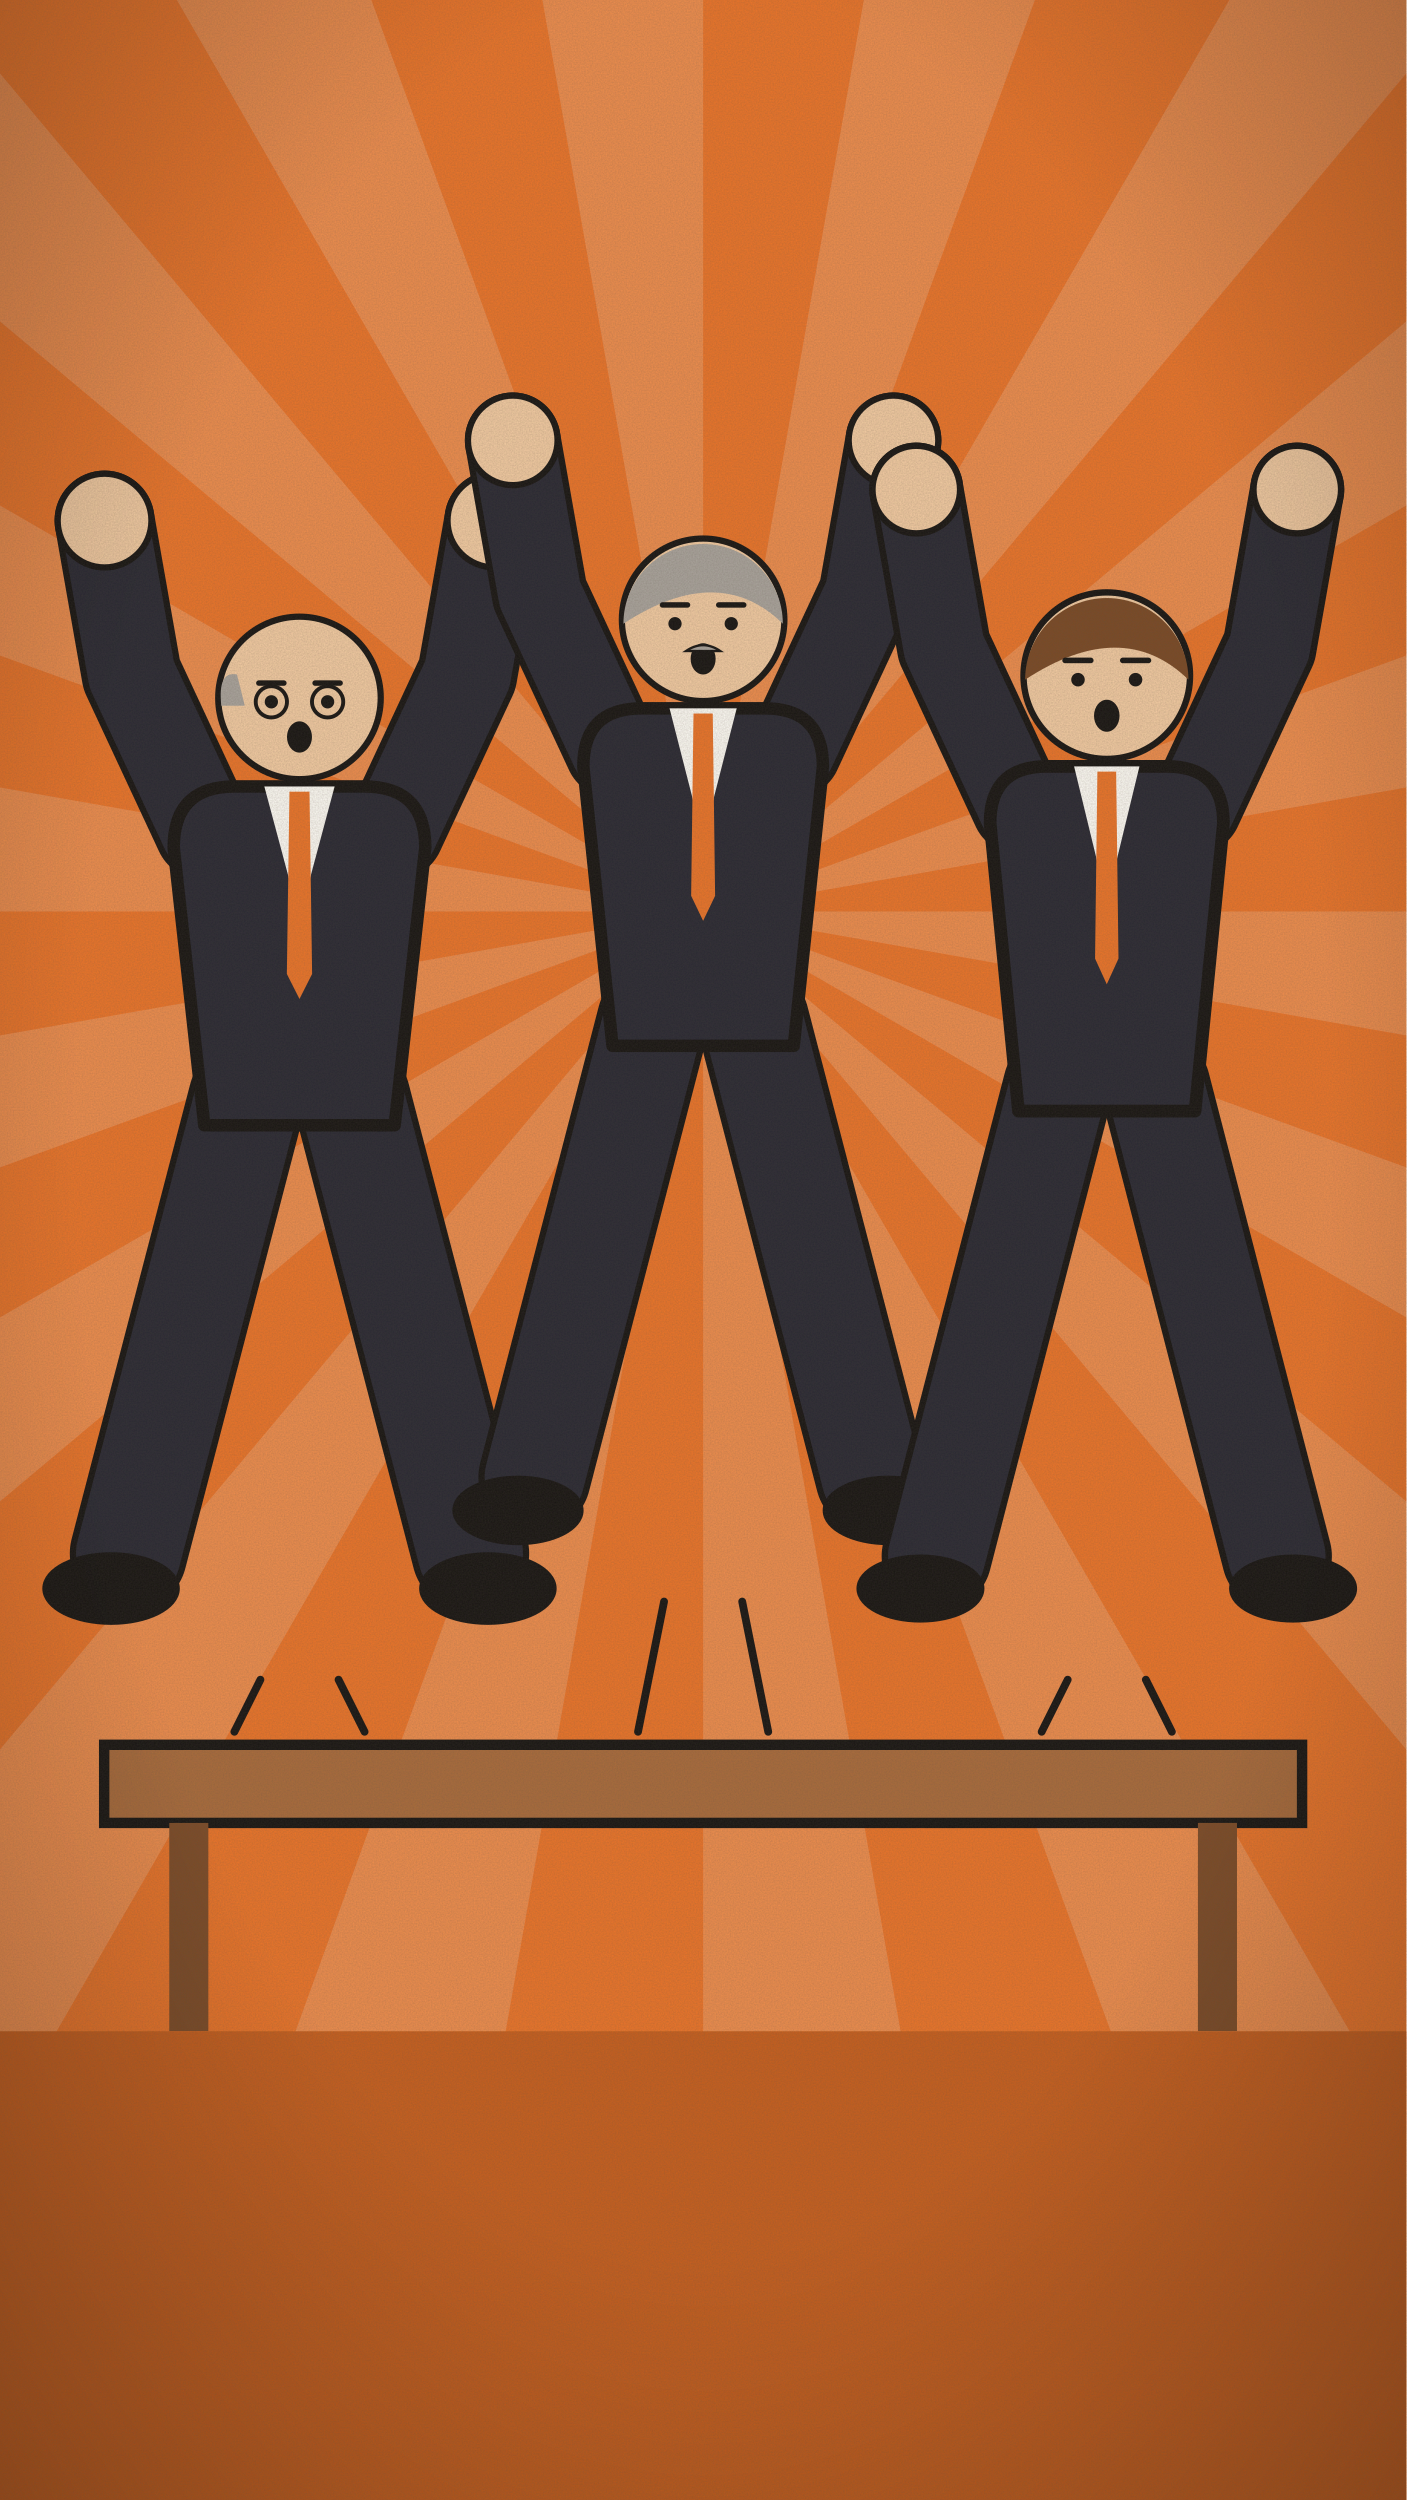
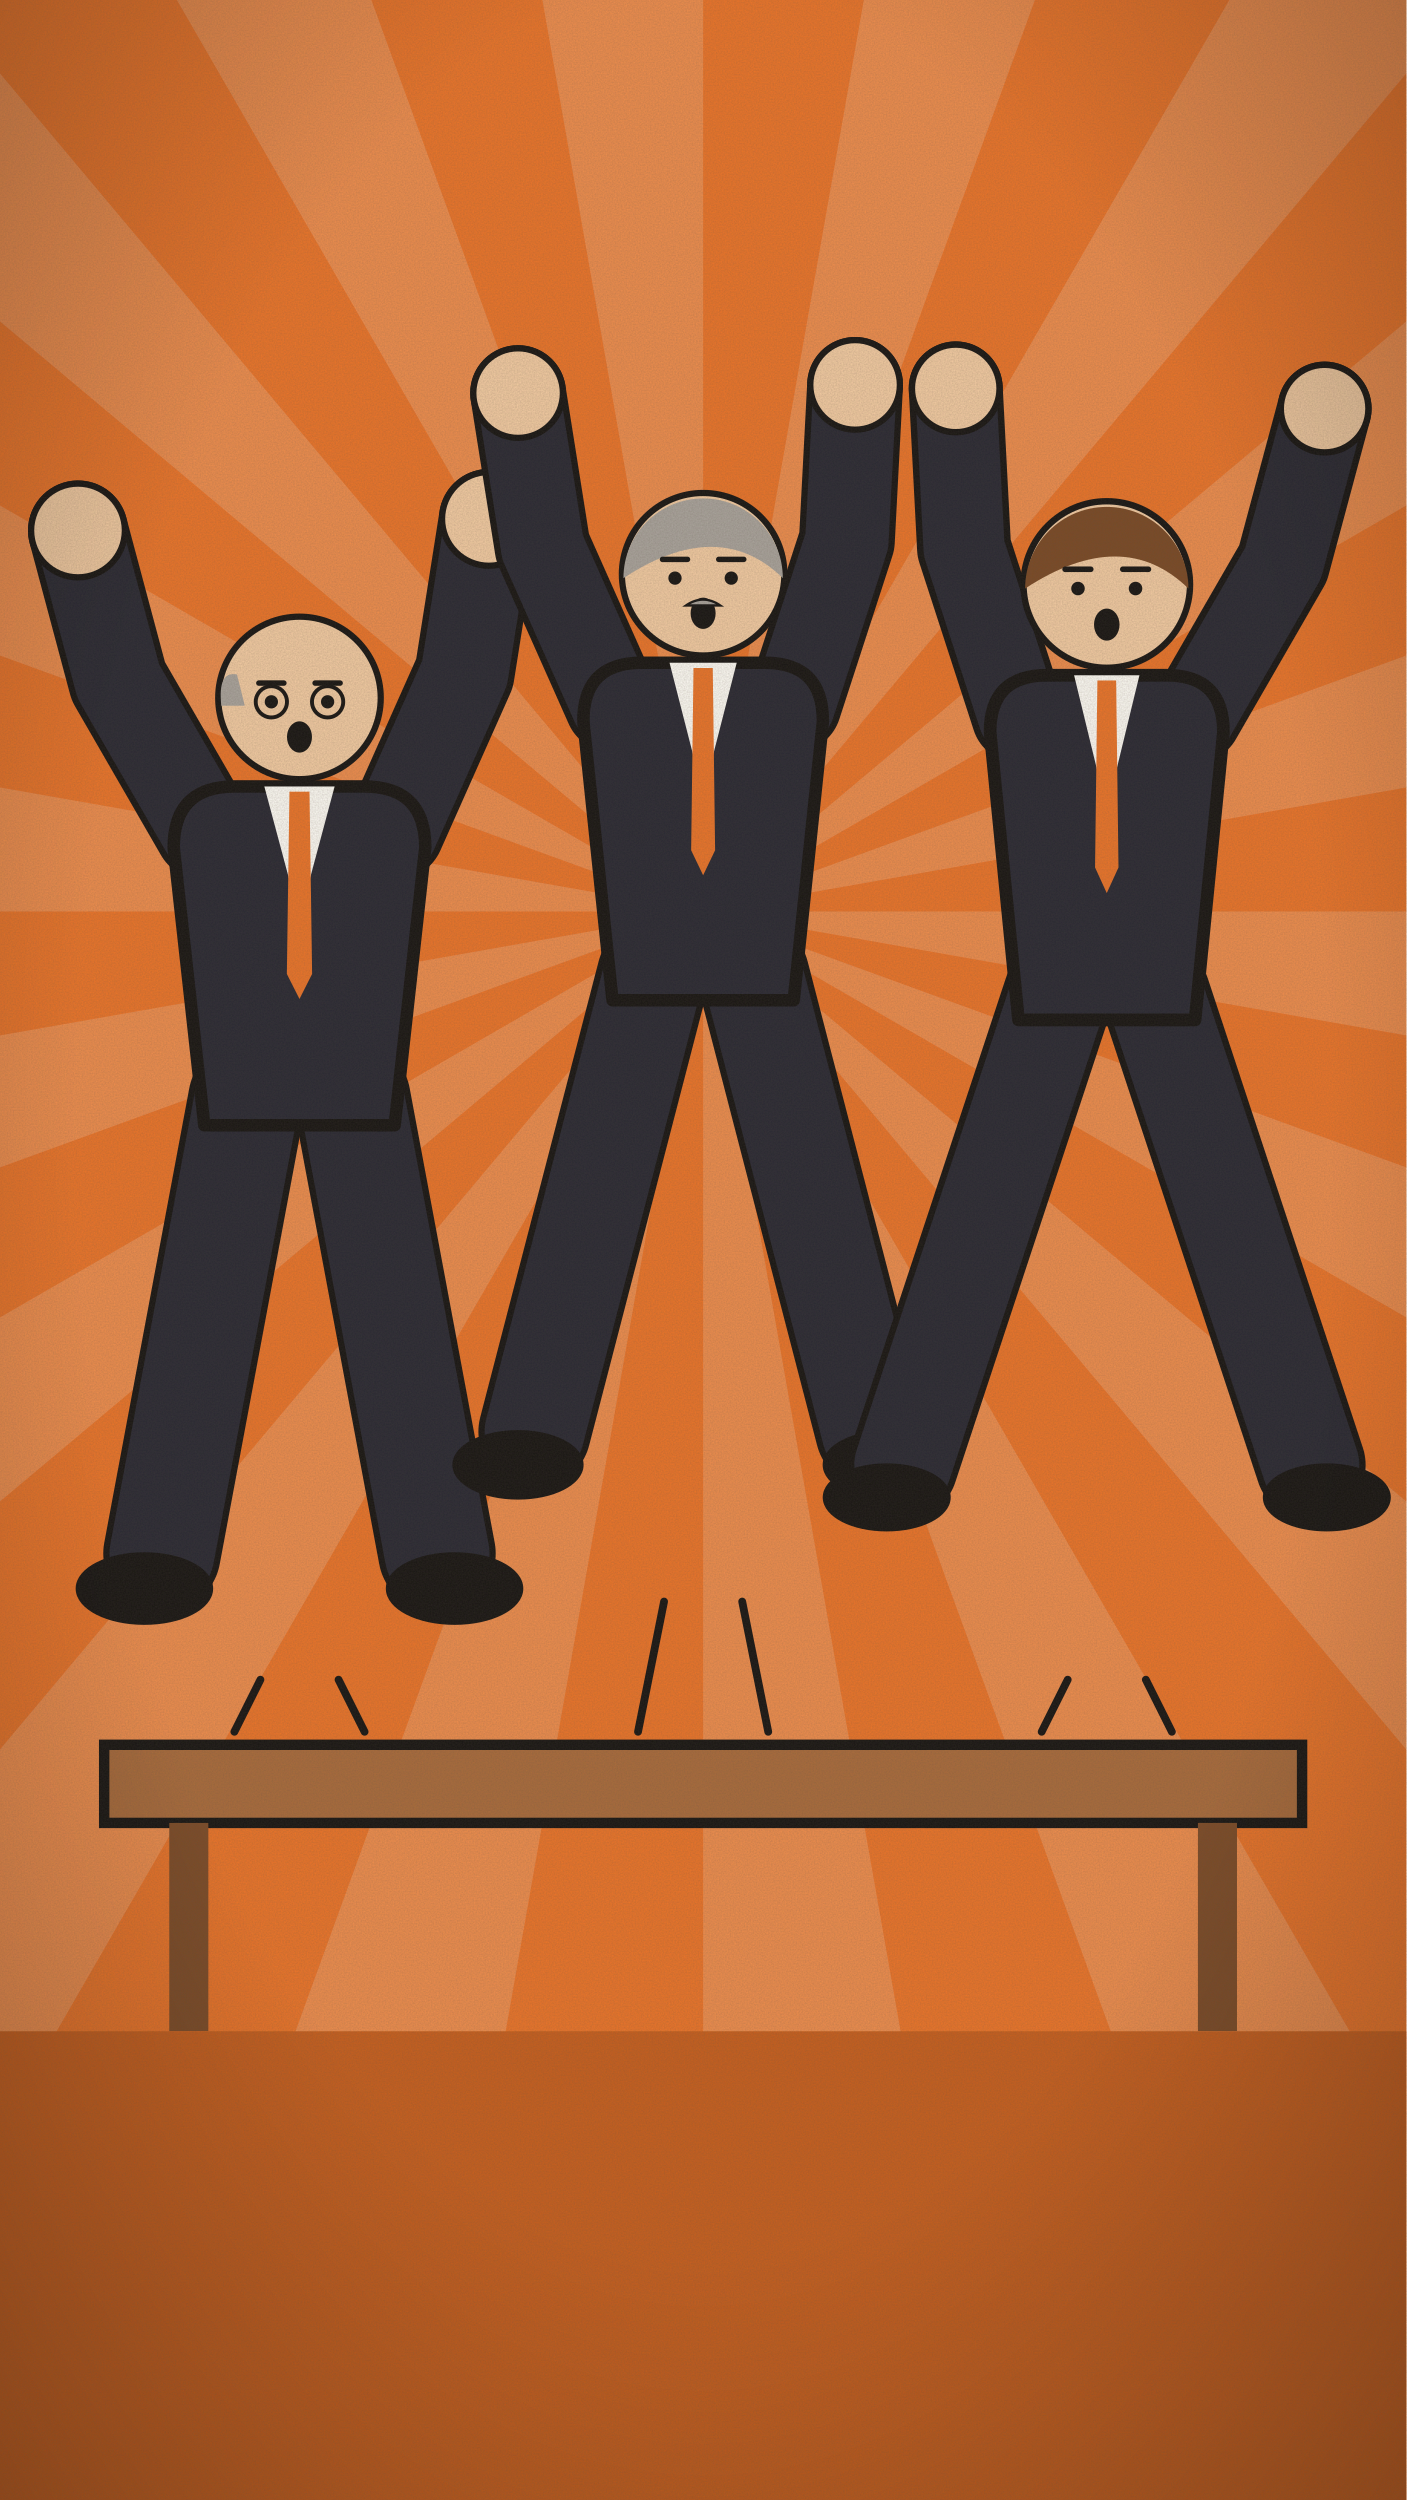
<svg xmlns="http://www.w3.org/2000/svg" viewBox="0 0 1080 1920" width="1080" height="1920">
  <defs>
    <filter id="grain" x="0" y="0" width="100%" height="100%">
      <feTurbulence type="fractalNoise" baseFrequency="0.85" numOctaves="2" seed="7" result="n" />
      <feColorMatrix type="matrix" values="0 0 0 0 0.1  0 0 0 0 0.08  0 0 0 0 0.06  0 0 0 0.22 0" />
    </filter>
    <radialGradient id="vignette" cx="50%" cy="45%" r="75%">
      <stop offset="60%" stop-color="#000" stop-opacity="0" />
      <stop offset="100%" stop-color="#000" stop-opacity="0.28" />
    </radialGradient>
    <radialGradient id="spot" cx="50%" cy="0%" r="100%">
      <stop offset="0%" stop-color="#fff6d8" stop-opacity="0.85" />
      <stop offset="100%" stop-color="#fff6d8" stop-opacity="0" />
    </radialGradient>
    <radialGradient id="glow" cx="50%" cy="50%" r="50%">
      <stop offset="0%" stop-color="#fff3c4" stop-opacity="1" />
      <stop offset="100%" stop-color="#fff3c4" stop-opacity="0" />
    </radialGradient>
  </defs>
  <rect width="1080" height="1920" fill="#e8742a" />
  <rect x="0" y="0" width="1080" height="1920" fill="#e8742a" />
  <polygon points="540,700 3140,700 3100.5,1151.5" fill="#fbf8f1" opacity="0.18" />
  <polygon points="540,700 2983.2,1589.3 2791.7,2000" fill="#fbf8f1" opacity="0.18" />
  <polygon points="540,700 2531.7,2371.2 2211.2,2691.7" fill="#fbf8f1" opacity="0.18" />
  <polygon points="540,700 1840,2951.7 1429.3,3143.2" fill="#fbf8f1" opacity="0.18" />
  <polygon points="540,700 991.5,3260.5 540,3300" fill="#fbf8f1" opacity="0.18" />
  <polygon points="540,700 88.5,3260.5 -349.3,3143.2" fill="#fbf8f1" opacity="0.18" />
  <polygon points="540,700 -760,2951.7 -1131.2,2691.7" fill="#fbf8f1" opacity="0.18" />
  <polygon points="540,700 -1451.7,2371.2 -1711.7,2000" fill="#fbf8f1" opacity="0.18" />
  <polygon points="540,700 -1903.2,1589.3 -2020.5,1151.5" fill="#fbf8f1" opacity="0.18" />
  <polygon points="540,700 -2060,700 -2020.5,248.5" fill="#fbf8f1" opacity="0.18" />
  <polygon points="540,700 -1903.2,-189.3 -1711.7,-600" fill="#fbf8f1" opacity="0.18" />
  <polygon points="540,700 -1451.7,-971.2 -1131.2,-1291.7" fill="#fbf8f1" opacity="0.18" />
  <polygon points="540,700 -760,-1551.7 -349.3,-1743.2" fill="#fbf8f1" opacity="0.18" />
  <polygon points="540,700 88.5,-1860.5 540,-1900" fill="#fbf8f1" opacity="0.18" />
  <polygon points="540,700 991.5,-1860.5 1429.3,-1743.2" fill="#fbf8f1" opacity="0.18" />
  <polygon points="540,700 1840,-1551.7 2211.2,-1291.7" fill="#fbf8f1" opacity="0.18" />
  <polygon points="540,700 2531.7,-971.2 2791.7,-600" fill="#fbf8f1" opacity="0.18" />
  <polygon points="540,700 2983.2,-189.3 3100.5,248.5" fill="#fbf8f1" opacity="0.18" />
  <rect x="80" y="1340" width="920" height="60" fill="#a86b3c" stroke="#1a1714" stroke-width="8" />
  <rect x="130" y="1400" width="30" height="160" fill="#7d4c28" />
  <rect x="920" y="1400" width="30" height="160" fill="#7d4c28" />
-   <path d="M 189.7 844 L 98.7 1193.1" fill="none" stroke="#1a1714" stroke-width="90.2" stroke-linecap="round" stroke-linejoin="round" />
-   <path d="M 189.7 844 L 98.7 1193.1" fill="none" stroke="#2b2a33" stroke-width="80.6" stroke-linecap="round" stroke-linejoin="round" />
-   <ellipse cx="85.3" cy="1220" rx="50.4" ry="25.5" fill="#1a1714" stroke="#1a1714" stroke-width="4.8" />
-   <path d="M 270.3 844 L 361.3 1193.1" fill="none" stroke="#1a1714" stroke-width="90.2" stroke-linecap="round" stroke-linejoin="round" />
-   <path d="M 270.3 844 L 361.3 1193.1" fill="none" stroke="#2b2a33" stroke-width="80.6" stroke-linecap="round" stroke-linejoin="round" />
-   <ellipse cx="374.7" cy="1220" rx="50.4" ry="25.5" fill="#1a1714" stroke="#1a1714" stroke-width="4.8" />
-   <path d="M 156.9 637.6 L 101.1 518 L 80.3 399.8" fill="none" stroke="#1a1714" stroke-width="76.8" stroke-linecap="round" stroke-linejoin="round" />
-   <path d="M 156.9 637.6 L 101.1 518 L 80.3 399.8" fill="none" stroke="#2b2a33" stroke-width="67.2" stroke-linecap="round" stroke-linejoin="round" />
-   <circle cx="80.3" cy="399.8" r="38.4" fill="#1a1714" />
-   <circle cx="80.3" cy="399.8" r="33.6" fill="#f0c9a0" />
-   <path d="M 303.1 637.6 L 358.9 518 L 379.7 399.8" fill="none" stroke="#1a1714" stroke-width="76.8" stroke-linecap="round" stroke-linejoin="round" />
-   <path d="M 303.1 637.6 L 358.9 518 L 379.7 399.8" fill="none" stroke="#2b2a33" stroke-width="67.2" stroke-linecap="round" stroke-linejoin="round" />
-   <circle cx="379.7" cy="399.8" r="38.4" fill="#1a1714" />
-   <circle cx="379.7" cy="399.8" r="33.6" fill="#f0c9a0" />
+   <path d="M 189.7 844 L 124.4 1193.1" fill="none" stroke="#1a1714" stroke-width="90.2" stroke-linecap="round" stroke-linejoin="round" />
+   <path d="M 189.7 844 L 124.4 1193.1" fill="none" stroke="#2b2a33" stroke-width="80.6" stroke-linecap="round" stroke-linejoin="round" />
+   <ellipse cx="110.9" cy="1220" rx="50.4" ry="25.5" fill="#1a1714" stroke="#1a1714" stroke-width="4.8" />
+   <path d="M 270.3 844 L 335.6 1193.1" fill="none" stroke="#1a1714" stroke-width="90.2" stroke-linecap="round" stroke-linejoin="round" />
+   <path d="M 270.3 844 L 335.6 1193.1" fill="none" stroke="#2b2a33" stroke-width="80.6" stroke-linecap="round" stroke-linejoin="round" />
+   <ellipse cx="349.1" cy="1220" rx="50.4" ry="25.5" fill="#1a1714" stroke="#1a1714" stroke-width="4.8" />
+   <path d="M 156.9 637.6 L 90.9 523.3 L 59.9 407.4" fill="none" stroke="#1a1714" stroke-width="76.8" stroke-linecap="round" stroke-linejoin="round" />
+   <path d="M 156.9 637.6 L 90.9 523.3 L 59.9 407.4" fill="none" stroke="#2b2a33" stroke-width="67.2" stroke-linecap="round" stroke-linejoin="round" />
+   <circle cx="59.9" cy="407.4" r="38.4" fill="#1a1714" />
+   <circle cx="59.9" cy="407.4" r="33.6" fill="#f0c9a0" />
+   <path d="M 303.1 637.6 L 356.8 517 L 375.5 398.5" fill="none" stroke="#1a1714" stroke-width="76.8" stroke-linecap="round" stroke-linejoin="round" />
+   <path d="M 303.1 637.6 L 356.8 517 L 375.5 398.5" fill="none" stroke="#2b2a33" stroke-width="67.2" stroke-linecap="round" stroke-linejoin="round" />
+   <circle cx="375.5" cy="398.5" r="38.4" fill="#1a1714" />
+   <circle cx="375.5" cy="398.5" r="33.6" fill="#f0c9a0" />
  <path d="M 133.4 651 Q 133.4 604 180.4 604 L 279.6 604 Q 326.6 604 326.6 651 L 303.1 864.2 L 156.9 864.2 Z" fill="#2b2a33" stroke="#1a1714" stroke-width="9.6" stroke-linejoin="round" />
  <polygon points="203,604 257,604 230,704.8" fill="#fbf8f1" />
  <polygon points="222.3,608 237.7,608 239.7,748 230,767.2 220.3,748" fill="#e8742a" />
  <circle cx="230" cy="536" r="64.8" fill="#1a1714" />
  <circle cx="230" cy="536" r="60" fill="#f0c9a0" />
  <path d="M 170 542 Q 167 515 182 518 L 188 542 Z" fill="#a8a29a" />
  <circle cx="208.4" cy="539" r="5.1" fill="#1a1714" />
  <line x1="198.8" y1="524.6" x2="218" y2="524.6" stroke="#1a1714" stroke-width="4.2" stroke-linecap="round" />
  <circle cx="251.6" cy="539" r="5.1" fill="#1a1714" />
  <line x1="242" y1="524.6" x2="261.2" y2="524.6" stroke="#1a1714" stroke-width="4.2" stroke-linecap="round" />
  <ellipse cx="230" cy="566" rx="9.6" ry="12" fill="#1a1714" />
  <circle cx="208.4" cy="539" r="12" fill="none" stroke="#1a1714" stroke-width="3" />
  <circle cx="251.6" cy="539" r="12" fill="none" stroke="#1a1714" stroke-width="3" />
  <line x1="200" y1="1290" x2="180" y2="1330" stroke="#1a1714" stroke-width="6" stroke-linecap="round" />
  <line x1="260" y1="1290" x2="280" y2="1330" stroke="#1a1714" stroke-width="6" stroke-linecap="round" />
-   <path d="M 501.6 784 L 410.6 1134.4" fill="none" stroke="#1a1714" stroke-width="86.4" stroke-linecap="round" stroke-linejoin="round" />
-   <path d="M 501.6 784 L 410.6 1134.4" fill="none" stroke="#2b2a33" stroke-width="76.8" stroke-linecap="round" stroke-linejoin="round" />
-   <ellipse cx="397.8" cy="1160" rx="48" ry="24.3" fill="#1a1714" stroke="#1a1714" stroke-width="4.8" />
-   <path d="M 578.4 784 L 669.4 1134.4" fill="none" stroke="#1a1714" stroke-width="86.4" stroke-linecap="round" stroke-linejoin="round" />
-   <path d="M 578.4 784 L 669.4 1134.4" fill="none" stroke="#2b2a33" stroke-width="76.8" stroke-linecap="round" stroke-linejoin="round" />
-   <ellipse cx="682.2" cy="1160" rx="48" ry="24.3" fill="#1a1714" stroke="#1a1714" stroke-width="4.8" />
-   <path d="M 470.4 576 L 414.6 456.4 L 393.8 338.2" fill="none" stroke="#1a1714" stroke-width="73.6" stroke-linecap="round" stroke-linejoin="round" />
-   <path d="M 470.4 576 L 414.6 456.4 L 393.8 338.2" fill="none" stroke="#2b2a33" stroke-width="64" stroke-linecap="round" stroke-linejoin="round" />
-   <circle cx="393.8" cy="338.2" r="36.8" fill="#1a1714" />
-   <circle cx="393.8" cy="338.2" r="32" fill="#f0c9a0" />
-   <path d="M 609.6 576 L 665.4 456.4 L 686.2 338.2" fill="none" stroke="#1a1714" stroke-width="73.6" stroke-linecap="round" stroke-linejoin="round" />
-   <path d="M 609.6 576 L 665.4 456.4 L 686.2 338.2" fill="none" stroke="#2b2a33" stroke-width="64" stroke-linecap="round" stroke-linejoin="round" />
-   <circle cx="686.2" cy="338.2" r="36.8" fill="#1a1714" />
-   <circle cx="686.2" cy="338.2" r="32" fill="#f0c9a0" />
-   <path d="M 448 588.8 Q 448 544 492.8 544 L 587.2 544 Q 632 544 632 588.8 L 609.6 803.2 L 470.4 803.2 Z" fill="#2b2a33" stroke="#1a1714" stroke-width="9.6" stroke-linejoin="round" />
-   <polygon points="514.2,544 565.8,544 540,644.8" fill="#fbf8f1" />
-   <polygon points="532.6,548 547.4,548 549.2,688 540,707.2 530.8,688" fill="#e8742a" />
-   <circle cx="540" cy="476" r="64.8" fill="#1a1714" />
-   <circle cx="540" cy="476" r="60" fill="#f0c9a0" />
-   <path d="M 478.8 479 A 61.2 61.2 0 0 1 601.2 479 Q 552 431 478.8 479 Z" fill="#a8a29a" />
-   <circle cx="518.4" cy="479" r="5.1" fill="#1a1714" />
-   <line x1="508.8" y1="464.6" x2="528" y2="464.6" stroke="#1a1714" stroke-width="4.2" stroke-linecap="round" />
-   <circle cx="561.6" cy="479" r="5.1" fill="#1a1714" />
-   <line x1="552" y1="464.6" x2="571.2" y2="464.6" stroke="#1a1714" stroke-width="4.2" stroke-linecap="round" />
-   <ellipse cx="540" cy="506" rx="9.6" ry="12" fill="#1a1714" />
-   <path d="M 526.8 500 Q 540 491 553.2 500 Z" fill="#a8a29a" stroke="#1a1714" stroke-width="1.8" />
+   <path d="M 501.6 749 L 410.6 1099.4" fill="none" stroke="#1a1714" stroke-width="86.4" stroke-linecap="round" stroke-linejoin="round" />
+   <path d="M 501.6 749 L 410.6 1099.4" fill="none" stroke="#2b2a33" stroke-width="76.8" stroke-linecap="round" stroke-linejoin="round" />
+   <ellipse cx="397.8" cy="1125" rx="48" ry="24.3" fill="#1a1714" stroke="#1a1714" stroke-width="4.8" />
+   <path d="M 578.4 749 L 669.4 1099.4" fill="none" stroke="#1a1714" stroke-width="86.4" stroke-linecap="round" stroke-linejoin="round" />
+   <path d="M 578.4 749 L 669.4 1099.4" fill="none" stroke="#2b2a33" stroke-width="76.8" stroke-linecap="round" stroke-linejoin="round" />
+   <ellipse cx="682.2" cy="1125" rx="48" ry="24.3" fill="#1a1714" stroke="#1a1714" stroke-width="4.8" />
+   <path d="M 470.4 541 L 416.7 420.4 L 397.9 301.9" fill="none" stroke="#1a1714" stroke-width="73.6" stroke-linecap="round" stroke-linejoin="round" />
+   <path d="M 470.4 541 L 416.7 420.4 L 397.9 301.9" fill="none" stroke="#2b2a33" stroke-width="64" stroke-linecap="round" stroke-linejoin="round" />
+   <circle cx="397.9" cy="301.9" r="36.8" fill="#1a1714" />
+   <circle cx="397.9" cy="301.9" r="32" fill="#f0c9a0" />
+   <path d="M 609.6 541 L 650.4 415.5 L 656.7 295.6" fill="none" stroke="#1a1714" stroke-width="73.6" stroke-linecap="round" stroke-linejoin="round" />
+   <path d="M 609.6 541 L 650.4 415.5 L 656.7 295.6" fill="none" stroke="#2b2a33" stroke-width="64" stroke-linecap="round" stroke-linejoin="round" />
+   <circle cx="656.7" cy="295.6" r="36.8" fill="#1a1714" />
+   <circle cx="656.7" cy="295.6" r="32" fill="#f0c9a0" />
+   <path d="M 448 553.8 Q 448 509 492.8 509 L 587.2 509 Q 632 509 632 553.8 L 609.6 768.2 L 470.4 768.2 Z" fill="#2b2a33" stroke="#1a1714" stroke-width="9.6" stroke-linejoin="round" />
+   <polygon points="514.2,509 565.8,509 540,609.8" fill="#fbf8f1" />
+   <polygon points="532.6,513 547.4,513 549.2,653 540,672.2 530.8,653" fill="#e8742a" />
+   <circle cx="540" cy="441" r="64.8" fill="#1a1714" />
+   <circle cx="540" cy="441" r="60" fill="#f0c9a0" />
+   <path d="M 478.8 444 A 61.2 61.2 0 0 1 601.2 444 Q 552 396 478.8 444 Z" fill="#a8a29a" />
+   <circle cx="518.4" cy="444" r="5.1" fill="#1a1714" />
+   <line x1="508.8" y1="429.6" x2="528" y2="429.6" stroke="#1a1714" stroke-width="4.2" stroke-linecap="round" />
+   <circle cx="561.6" cy="444" r="5.1" fill="#1a1714" />
+   <line x1="552" y1="429.6" x2="571.2" y2="429.6" stroke="#1a1714" stroke-width="4.2" stroke-linecap="round" />
+   <ellipse cx="540" cy="471" rx="9.6" ry="12" fill="#1a1714" />
+   <path d="M 526.8 465 Q 540 456 553.2 465 Z" fill="#a8a29a" stroke="#1a1714" stroke-width="1.8" />
  <line x1="510" y1="1230" x2="490" y2="1330" stroke="#1a1714" stroke-width="6" stroke-linecap="round" />
  <line x1="570" y1="1230" x2="590" y2="1330" stroke="#1a1714" stroke-width="6" stroke-linecap="round" />
-   <path d="M 812.6 834.6 L 719.4 1195.1" fill="none" stroke="#1a1714" stroke-width="84.6" stroke-linecap="round" stroke-linejoin="round" />
-   <path d="M 812.6 834.6 L 719.4 1195.1" fill="none" stroke="#2b2a33" stroke-width="74.8" stroke-linecap="round" stroke-linejoin="round" />
-   <ellipse cx="706.9" cy="1220" rx="46.7" ry="23.7" fill="#1a1714" stroke="#1a1714" stroke-width="4.9" />
-   <path d="M 887.4 834.6 L 980.6 1195.1" fill="none" stroke="#1a1714" stroke-width="84.6" stroke-linecap="round" stroke-linejoin="round" />
-   <path d="M 887.4 834.6 L 980.6 1195.1" fill="none" stroke="#2b2a33" stroke-width="74.8" stroke-linecap="round" stroke-linejoin="round" />
-   <ellipse cx="993.1" cy="1220" rx="46.7" ry="23.7" fill="#1a1714" stroke="#1a1714" stroke-width="4.9" />
-   <path d="M 782.2 619.8 L 725 497.1 L 703.7 376" fill="none" stroke="#1a1714" stroke-width="72.2" stroke-linecap="round" stroke-linejoin="round" />
-   <path d="M 782.2 619.8 L 725 497.1 L 703.7 376" fill="none" stroke="#2b2a33" stroke-width="62.3" stroke-linecap="round" stroke-linejoin="round" />
-   <circle cx="703.7" cy="376" r="36.1" fill="#1a1714" />
-   <circle cx="703.7" cy="376" r="31.2" fill="#f0c9a0" />
-   <path d="M 917.8 619.8 L 975 497.1 L 996.3 376" fill="none" stroke="#1a1714" stroke-width="72.2" stroke-linecap="round" stroke-linejoin="round" />
-   <path d="M 917.8 619.8 L 975 497.1 L 996.3 376" fill="none" stroke="#2b2a33" stroke-width="62.3" stroke-linecap="round" stroke-linejoin="round" />
-   <circle cx="996.3" cy="376" r="36.1" fill="#1a1714" />
-   <circle cx="996.3" cy="376" r="31.2" fill="#f0c9a0" />
-   <path d="M 760.4 632.2 Q 760.4 588.6 804 588.6 L 896 588.6 Q 939.6 588.6 939.6 632.2 L 917.8 853.3 L 782.2 853.3 Z" fill="#2b2a33" stroke="#1a1714" stroke-width="9.8" stroke-linejoin="round" />
-   <polygon points="824.9,588.6 875.1,588.6 850,691.9" fill="#fbf8f1" />
-   <polygon points="842.8,592.6 857.2,592.6 859,736.2 850,755.9 841,736.2" fill="#e8742a" />
-   <circle cx="850" cy="518.9" r="66.4" fill="#1a1714" />
-   <circle cx="850" cy="518.9" r="61.5" fill="#f0c9a0" />
-   <path d="M 787.3 522 A 62.7 62.7 0 0 1 912.7 522 Q 862.3 472.8 787.3 522 Z" fill="#7a4a26" />
-   <circle cx="827.9" cy="522" r="5.2" fill="#1a1714" />
-   <line x1="818" y1="507.2" x2="837.7" y2="507.2" stroke="#1a1714" stroke-width="4.3" stroke-linecap="round" />
-   <circle cx="872.1" cy="522" r="5.2" fill="#1a1714" />
-   <line x1="862.3" y1="507.2" x2="882" y2="507.2" stroke="#1a1714" stroke-width="4.3" stroke-linecap="round" />
-   <ellipse cx="850" cy="549.7" rx="9.8" ry="12.3" fill="#1a1714" />
+   <path d="M 812.6 764.6 L 693.5 1125.1" fill="none" stroke="#1a1714" stroke-width="84.6" stroke-linecap="round" stroke-linejoin="round" />
+   <path d="M 812.6 764.6 L 693.5 1125.1" fill="none" stroke="#2b2a33" stroke-width="74.8" stroke-linecap="round" stroke-linejoin="round" />
+   <ellipse cx="681" cy="1150" rx="46.7" ry="23.7" fill="#1a1714" stroke="#1a1714" stroke-width="4.9" />
+   <path d="M 887.4 764.6 L 1006.5 1125.1" fill="none" stroke="#1a1714" stroke-width="84.6" stroke-linecap="round" stroke-linejoin="round" />
+   <path d="M 887.4 764.6 L 1006.5 1125.1" fill="none" stroke="#2b2a33" stroke-width="74.8" stroke-linecap="round" stroke-linejoin="round" />
+   <ellipse cx="1019" cy="1150" rx="46.7" ry="23.7" fill="#1a1714" stroke="#1a1714" stroke-width="4.9" />
+   <path d="M 782.2 549.8 L 740.4 421.1 L 734 298.3" fill="none" stroke="#1a1714" stroke-width="72.2" stroke-linecap="round" stroke-linejoin="round" />
+   <path d="M 782.2 549.8 L 740.4 421.1 L 734 298.3" fill="none" stroke="#2b2a33" stroke-width="62.3" stroke-linecap="round" stroke-linejoin="round" />
+   <circle cx="734" cy="298.3" r="36.1" fill="#1a1714" />
+   <circle cx="734" cy="298.3" r="31.2" fill="#f0c9a0" />
+   <path d="M 917.8 549.8 L 985.4 432.6 L 1017.3 313.8" fill="none" stroke="#1a1714" stroke-width="72.2" stroke-linecap="round" stroke-linejoin="round" />
+   <path d="M 917.8 549.8 L 985.4 432.6 L 1017.3 313.8" fill="none" stroke="#2b2a33" stroke-width="62.3" stroke-linecap="round" stroke-linejoin="round" />
+   <circle cx="1017.3" cy="313.8" r="36.1" fill="#1a1714" />
+   <circle cx="1017.3" cy="313.8" r="31.2" fill="#f0c9a0" />
+   <path d="M 760.4 562.2 Q 760.4 518.6 804 518.6 L 896 518.6 Q 939.6 518.6 939.6 562.2 L 917.8 783.3 L 782.2 783.3 Z" fill="#2b2a33" stroke="#1a1714" stroke-width="9.8" stroke-linejoin="round" />
+   <polygon points="824.9,518.6 875.1,518.6 850,621.9" fill="#fbf8f1" />
+   <polygon points="842.8,522.6 857.2,522.6 859,666.2 850,685.9 841,666.2" fill="#e8742a" />
+   <circle cx="850" cy="448.9" r="66.4" fill="#1a1714" />
+   <circle cx="850" cy="448.9" r="61.5" fill="#f0c9a0" />
+   <path d="M 787.3 452 A 62.7 62.7 0 0 1 912.7 452 Q 862.3 402.8 787.3 452 Z" fill="#7a4a26" />
+   <circle cx="827.9" cy="452" r="5.2" fill="#1a1714" />
+   <line x1="818" y1="437.2" x2="837.7" y2="437.2" stroke="#1a1714" stroke-width="4.3" stroke-linecap="round" />
+   <circle cx="872.1" cy="452" r="5.2" fill="#1a1714" />
+   <line x1="862.3" y1="437.2" x2="882" y2="437.2" stroke="#1a1714" stroke-width="4.3" stroke-linecap="round" />
+   <ellipse cx="850" cy="479.7" rx="9.8" ry="12.3" fill="#1a1714" />
  <line x1="820" y1="1290" x2="800" y2="1330" stroke="#1a1714" stroke-width="6" stroke-linecap="round" />
  <line x1="880" y1="1290" x2="900" y2="1330" stroke="#1a1714" stroke-width="6" stroke-linecap="round" />
  <rect x="0" y="1560" width="1080" height="1920" fill="#c55f1f" />
  <rect width="1080" height="1920" fill="url(#vignette)" />
  <rect width="1080" height="1920" filter="url(#grain)" />
</svg>
